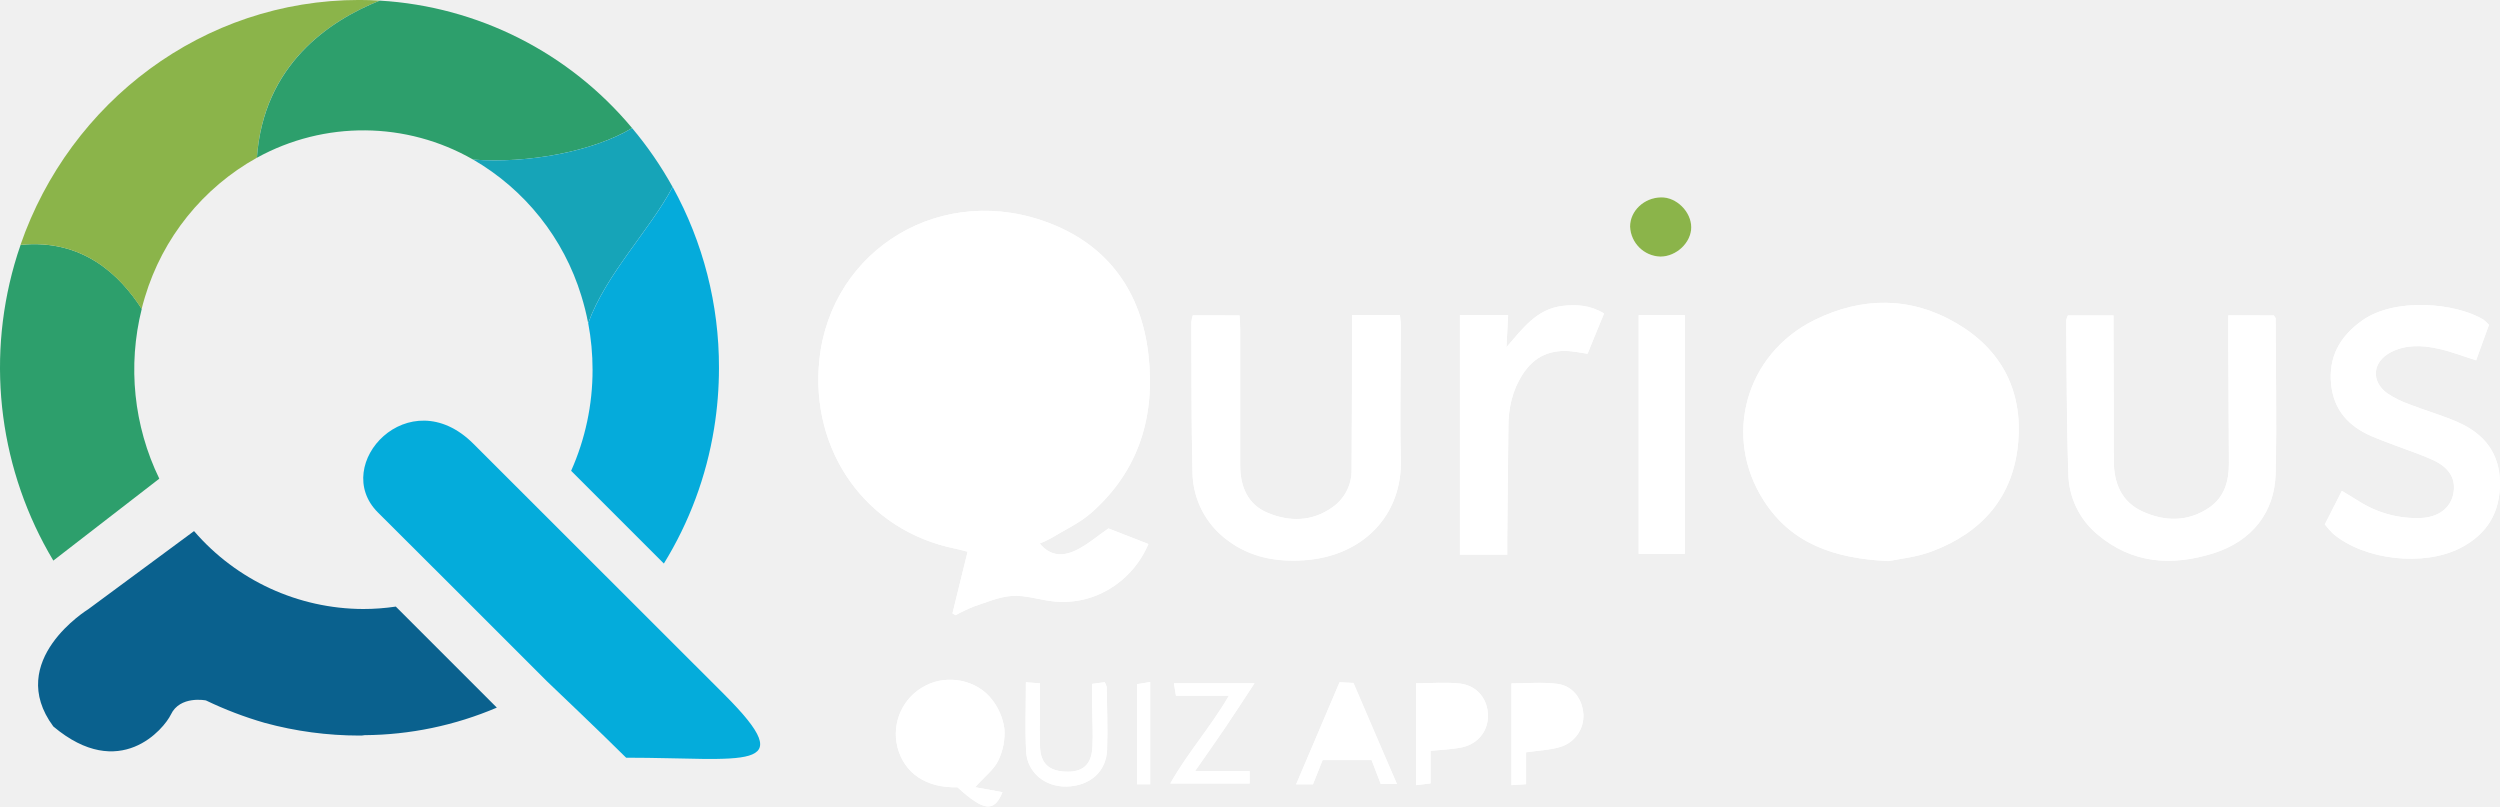
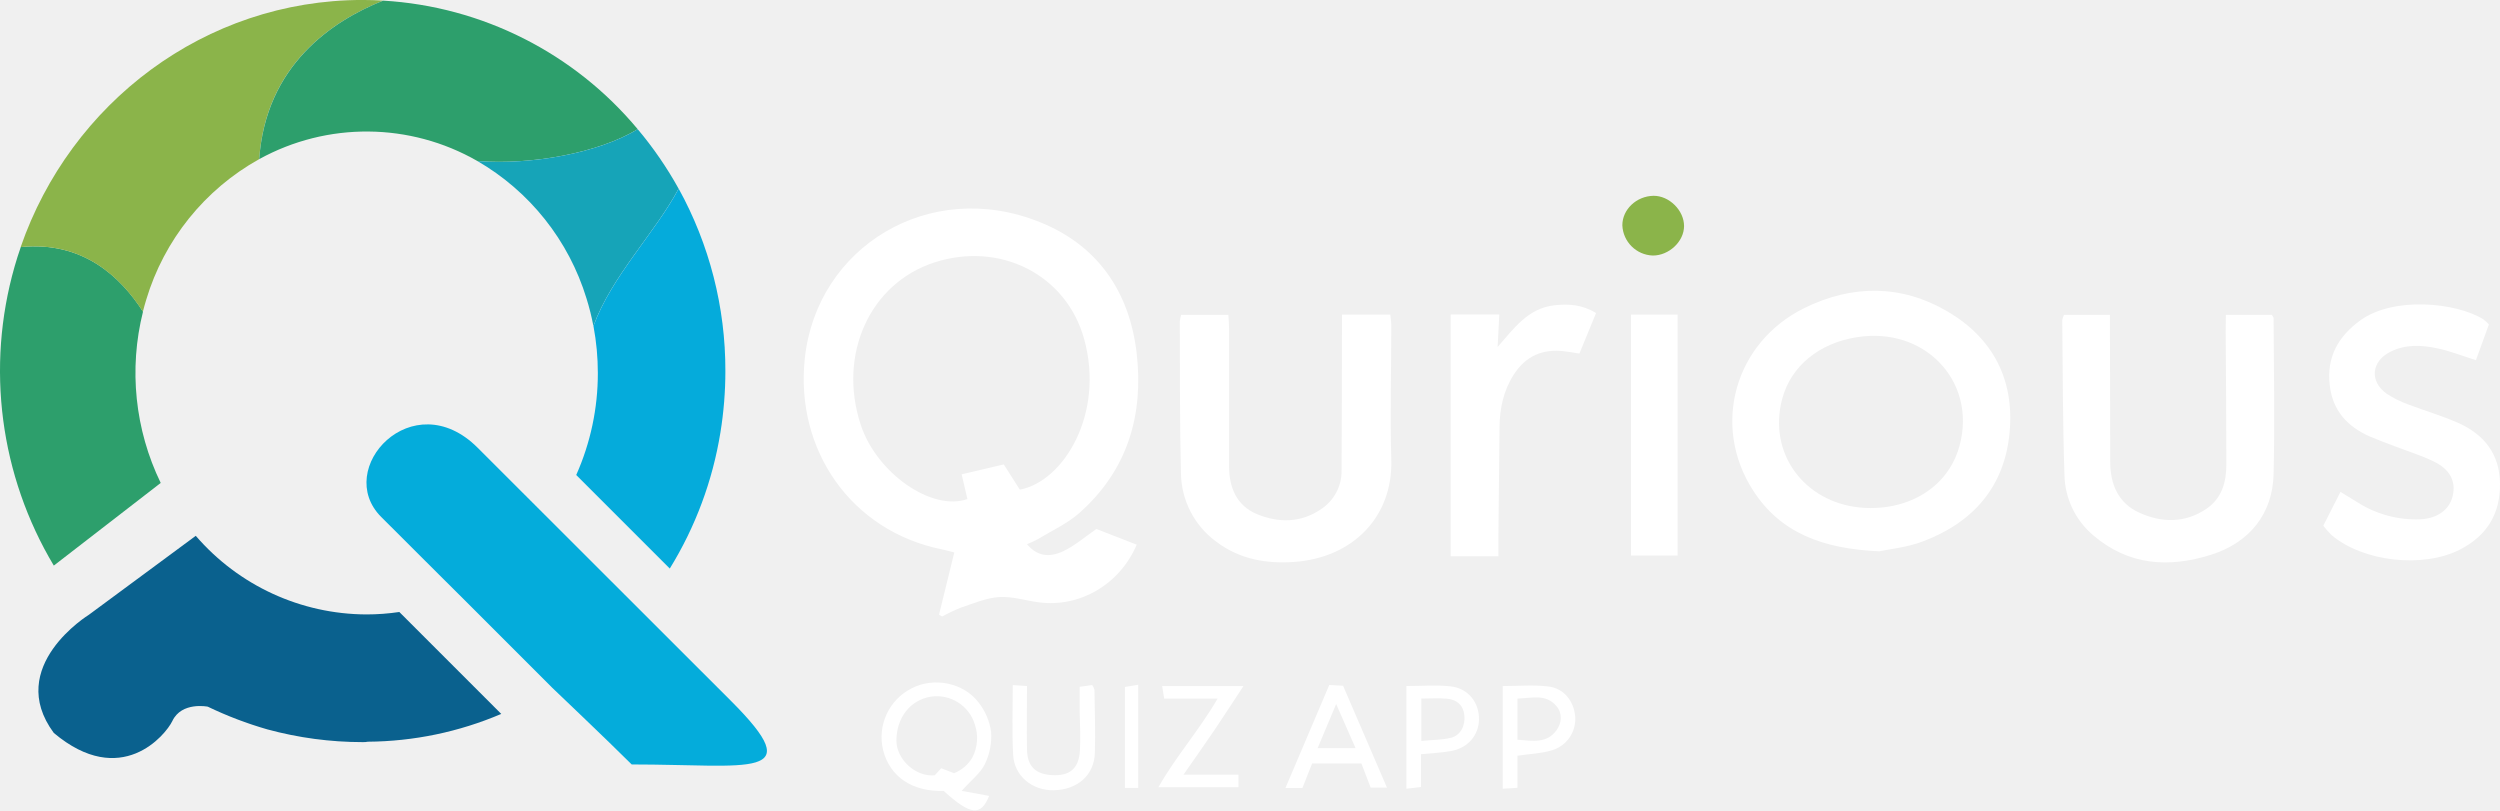
- <svg xmlns="http://www.w3.org/2000/svg" id="Layer_1" data-name="Layer 1" viewBox="0 0 816.58 263.42">
+ <svg xmlns="http://www.w3.org/2000/svg" id="Layer_1" data-name="Layer 1" viewBox="0 0 809.37 262.34">
  <defs>
    <style>.cls-1{fill:#fff;}.cls-2{fill:#8bb44a;}.cls-3{fill:#2d9f6c;}.cls-4{fill:#16a4b8;}.cls-5{fill:#05abdb;}.cls-6{fill:#0a618e;}.cls-7{fill:#04acdb;}</style>
  </defs>
-   <path class="cls-1" d="M741.27,318.18a34.54,34.54,0,0,0,3.49-1.62c4.52-2.75,9.5-5,13.41-8.45,15.6-13.79,20.94-31.65,18.59-51.85-2.33-19.94-12.72-34.87-31.37-42.36-35.78-14.38-72.26,8.12-76.07,44.17-3.15,29.72,15.1,55.88,44.4,61.79,1.4.28,2.77.7,4,1-1.73,7-3.33,13.58-4.94,20.12l1,.61a53.78,53.78,0,0,1,6.15-2.9c4.07-1.35,8.19-3.14,12.38-3.4s8.52,1.16,12.81,1.72c13.26,1.73,26.16-5.8,31.66-18.67l-13.06-5.08c-3.75,2.57-6.93,5.36-10.6,7.12C748.16,322.78,744.34,321.83,741.27,318.18Zm277.35,5.75c3.21-.7,8.95-1.24,14.16-3.21,16.29-6.15,26.51-17.71,28.09-35.44,1.52-17-5.45-30.41-20.08-39-15-8.81-30.89-8.75-46.4-1.12-22.52,11.1-30.12,38-16.61,59C986.63,318,1000.37,323.11,1018.62,323.93ZM791.27,243.66a13.63,13.63,0,0,0-.48,2.14c.08,16.33,0,32.67.37,49a27.91,27.91,0,0,0,11.47,22.36c7.44,5.62,16.06,7.14,25.08,6.51,18.86-1.31,32-14.39,31.52-33.06-.4-14.49,0-29,0-43.49,0-1.12-.21-2.25-.33-3.53H843.28c0,2.5,0,4.49,0,6.47,0,14.66,0,29.32-.13,44a14.66,14.66,0,0,1-6.42,12.39c-6.59,4.66-13.94,4.66-21,1.73-6.49-2.7-9-8.56-9-15.45q0-22.24,0-44.49c0-1.44-.13-2.89-.22-4.55Zm338.22,0c0,2.06,0,3.71,0,5.35q.12,21.5.23,43c0,5.76-1.42,11-6.43,14.45-7,4.76-14.62,4.58-21.9,1.22-6.68-3.08-9.28-9.14-9.27-16.41,0-14-.06-28-.1-42,0-1.78,0-3.55,0-5.57h-14.88a6.11,6.11,0,0,0-.56,1.65c.18,16.66.14,33.32.71,50a26.31,26.31,0,0,0,9.35,19.75c11.45,9.75,24.45,10.55,38.06,6.27,12.58-4,20-13.39,20.3-26.15.35-16.81,0-33.64,0-50.46,0-.28-.3-.56-.58-1.07Zm85.16,3.08a14.68,14.68,0,0,0-1.83-1.68c-8.84-5.4-28.83-7.41-39.66.34-7.26,5.19-11,11.9-10.06,20.89.87,8.29,5.71,13.6,13.12,16.81,2.59,1.13,5.26,2.08,7.9,3.09,4.19,1.61,8.51,3,12.56,4.88,5.37,2.56,7.33,6.45,6.26,11.17-1,4.5-4.9,7.33-10.43,7.62a35.16,35.16,0,0,1-20.42-5.52c-1.67-1-3.33-2-5.49-3.35-2,4-3.8,7.47-5.57,10.95a30.72,30.72,0,0,0,2.64,3c10.21,8.66,29.7,10.88,41.67,4.7,8.65-4.47,13-11.55,12.9-21.38-.12-9.66-5.24-15.94-13.66-19.66-5.17-2.28-10.65-3.82-15.92-5.87a32.34,32.34,0,0,1-7.12-3.52c-5.6-4-5-10.45,1.17-13.56,4.88-2.47,10.07-2.23,15.15-1.14,4.15.88,8.14,2.45,12.59,3.84C1211.89,254.37,1213.28,250.52,1214.65,246.74ZM925.6,243.05c-4.54-2.76-9-3-13.46-2.49-8.59,1-13.12,7.44-18.41,13.49.17-3.37.35-6.74.54-10.51H878.53v78.29H894c0-2.33,0-4.13,0-5.93q.18-18,.37-35.93c0-6.1,1.29-11.85,4.67-17.06,3.84-6,9.29-8.27,16.19-7.48,1.61.19,3.21.49,5,.77C922,251.71,923.73,247.59,925.6,243.05Zm11.32.53v78H952v-78ZM720.15,397.78c3.17-3.51,6.15-5.73,7.58-8.7a20.42,20.42,0,0,0,2-10.46,19.81,19.81,0,0,0-4-9.41c-4.94-6.51-14.54-8.33-21.64-4.67a17.7,17.7,0,0,0-9.29,20.13c2.22,8.58,9.42,13.4,19.6,13.13,8.67,7.87,12,8.25,14.7,1.6Zm119.07-34.29c-4.76,11.2-9.36,22-14.19,33.35h5.49l3.15-7.93h16l3,7.81h5.28c-4.85-11.31-9.48-22.08-14.16-33Zm-102.46,0c0,8-.28,15.31.08,22.59.33,6.87,6.17,11.65,13.21,11.49,7.63-.18,13-4.87,13.24-12.07.22-6.8,0-13.62-.12-20.42a5.81,5.81,0,0,0-.66-1.6l-4.09.56c0,2.77,0,5.24,0,7.7,0,4.32.33,8.65.08,13-.34,5.89-3.32,8.3-9.12,7.95-5.23-.32-7.85-2.83-8-8.21-.16-6.78,0-13.57,0-20.62Zm163.38,22.87c4.13-.61,7.82-.71,11.22-1.77a10.57,10.57,0,0,0,7.5-10.6c-.33-5.17-3.58-9.45-8.74-10-4.84-.58-9.81-.13-14.75-.13v33.23l4.77-.3Zm-90.3,6.13H792c3.65-5.25,6.8-9.69,9.85-14.19s6.1-9.24,9.56-14.5H785.11c.25,1.5.41,2.52.67,4.08h17.29c-6.05,10.36-13.53,18.71-19.15,28.67h25.92Zm54.35-28.69V397.1l4.73-.57V385.89c3.41-.33,6.55-.45,9.63-1,5.49-.93,9.07-5.09,9.14-10.27.07-5.49-3.49-10.07-9.18-10.71C873.94,363.42,869.27,363.83,864.19,363.83ZM954.08,214.9c0-5.08-4.83-9.86-9.88-9.78-5.53.1-10.11,4.41-10.09,9.53a10.22,10.22,0,0,0,9.87,9.81C949.21,224.47,954.08,219.87,954.08,214.9ZM777.36,396.82v-33.4l-4.29.7v32.7Z" transform="translate(-401.67 -140.65)" />
-   <path class="cls-1" d="M738.89,300.5c14.13-2.62,27.57-24.54,20.8-48.83-5.82-20.9-27.33-31.58-48.45-24.73-20.94,6.79-31.37,29.85-23.83,52.65,5.15,15.58,23,28,34.51,24l-1.87-8,13.69-3.25Zm20.8-48.83c-5.82-20.9-27.33-31.58-48.45-24.73-20.94,6.79-31.37,29.85-23.83,52.65,5.15,15.58,23,28,34.51,24l-1.87-8,13.69-3.25,5.15,8.19C753,297.88,766.46,276,759.69,251.67Z" transform="translate(-401.67 -140.65)" />
-   <path class="cls-1" d="M791.27,243.66h15.29c.09,1.66.22,3.11.22,4.55q0,22.25,0,44.49c0,6.89,2.47,12.75,9,15.45,7,2.93,14.38,2.93,21-1.73A14.66,14.66,0,0,0,843.15,294c.1-14.66.1-29.32.13-44,0-2,0-4,0-6.47h15.65c.12,1.28.33,2.41.33,3.53,0,14.5-.43,29,0,43.49.52,18.67-12.66,31.75-31.52,33.06-9,.63-17.64-.89-25.08-6.51a27.91,27.91,0,0,1-11.47-22.36c-.41-16.32-.29-32.66-.37-49A13.63,13.63,0,0,1,791.27,243.66Z" transform="translate(-401.67 -140.65)" />
-   <path class="cls-1" d="M1129.49,243.66h14.88c.28.51.58.79.58,1.07.06,16.82.4,33.65,0,50.46-.27,12.76-7.72,22.19-20.3,26.15-13.61,4.28-26.61,3.48-38.06-6.27a26.31,26.31,0,0,1-9.35-19.75c-.57-16.65-.53-33.31-.71-50a6.11,6.11,0,0,1,.56-1.65H1092c0,2,0,3.79,0,5.57,0,14,.11,28,.1,42,0,7.27,2.59,13.33,9.27,16.41,7.28,3.36,14.93,3.54,21.9-1.22,5-3.41,6.45-8.69,6.43-14.45q-.08-21.48-.23-43C1129.48,247.37,1129.49,245.72,1129.49,243.66Z" transform="translate(-401.67 -140.65)" />
-   <path class="cls-1" d="M1214.65,246.74c-1.37,3.78-2.76,7.63-4.2,11.59-4.45-1.39-8.44-3-12.59-3.84-5.08-1.09-10.27-1.33-15.15,1.14-6.14,3.11-6.77,9.57-1.17,13.56a32.34,32.34,0,0,0,7.12,3.52c5.27,2.05,10.75,3.59,15.92,5.87,8.42,3.72,13.54,10,13.66,19.66.13,9.83-4.25,16.91-12.9,21.38-12,6.18-31.46,4-41.67-4.7a30.72,30.72,0,0,1-2.64-3c1.77-3.48,3.54-7,5.57-10.95,2.16,1.32,3.82,2.35,5.49,3.35a35.16,35.16,0,0,0,20.42,5.52c5.53-.29,9.41-3.12,10.43-7.62,1.07-4.72-.89-8.61-6.26-11.17-4-1.92-8.37-3.27-12.56-4.88-2.64-1-5.31-2-7.9-3.09-7.41-3.21-12.25-8.52-13.12-16.81-.94-9,2.8-15.7,10.06-20.89,10.83-7.75,30.82-5.74,39.66-.34A14.68,14.68,0,0,1,1214.65,246.74Z" transform="translate(-401.67 -140.65)" />
-   <path class="cls-1" d="M925.6,243.05c-1.87,4.54-3.56,8.66-5.4,13.15-1.79-.28-3.39-.58-5-.77-6.9-.79-12.35,1.53-16.19,7.48-3.38,5.21-4.62,11-4.67,17.06q-.17,18-.37,35.93c0,1.8,0,3.6,0,5.93H878.53V243.54h15.74c-.19,3.77-.37,7.14-.54,10.51,5.29-6.05,9.82-12.53,18.41-13.49C916.63,240.06,921.06,240.29,925.6,243.05Z" transform="translate(-401.67 -140.65)" />
-   <path class="cls-1" d="M936.92,243.58H952v78H936.92Z" transform="translate(-401.67 -140.65)" />
-   <path class="cls-1" d="M835.45,383.94h12.29c-2.16-4.91-4-9.13-6.28-14.28Z" transform="translate(-401.67 -140.65)" />
-   <path class="cls-1" d="M843.69,363.74l-4.47-.25c-4.76,11.2-9.36,22-14.19,33.35h5.49l3.15-7.93h16l3,7.81h5.28C853,385.41,848.37,374.64,843.69,363.74Zm-8.24,20.2,6-14.28c2.26,5.15,4.12,9.37,6.28,14.28Z" transform="translate(-401.67 -140.65)" />
-   <path class="cls-1" d="M736.76,363.52l4.6.32c0,7.05-.12,13.84,0,20.62.14,5.38,2.76,7.89,8,8.21,5.8.35,8.78-2.06,9.12-7.95.25-4.3,0-8.63-.08-13,0-2.46,0-4.93,0-7.7l4.09-.56a5.81,5.81,0,0,1,.66,1.6c.08,6.8.34,13.62.12,20.42-.23,7.2-5.61,11.89-13.24,12.07-7,.16-12.88-4.62-13.21-11.49C736.48,378.83,736.76,371.52,736.76,363.52Z" transform="translate(-401.67 -140.65)" />
-   <path class="cls-1" d="M900.14,381.2c5,.45,9.55,1.25,12.65-3.06,1.73-2.41,2-5.48-.06-7.86-3.45-4-8-2.52-12.59-2.38Z" transform="translate(-401.67 -140.65)" />
-   <path class="cls-1" d="M918.86,374c-.33-5.17-3.58-9.45-8.74-10-4.84-.58-9.81-.13-14.75-.13v33.23l4.77-.3V386.39c4.13-.61,7.82-.71,11.22-1.77A10.57,10.57,0,0,0,918.86,374Zm-6.07,4.12c-3.1,4.31-7.68,3.51-12.65,3.06V367.9c4.59-.14,9.14-1.64,12.59,2.38C914.78,372.66,914.52,375.73,912.79,378.14Z" transform="translate(-401.67 -140.65)" />
-   <path class="cls-1" d="M809.84,392.52v4.06H783.92c5.62-10,13.1-18.31,19.15-28.67H785.78c-.26-1.56-.42-2.58-.67-4.08h26.33c-3.46,5.26-6.46,9.92-9.56,14.5s-6.2,8.94-9.85,14.19Z" transform="translate(-401.67 -140.65)" />
-   <path class="cls-1" d="M869.07,381.57c3.46-.31,6.56-.26,9.48-1,3.22-.77,4.84-3.94,4.44-7.36s-2.48-5-5.56-5.31c-2.71-.26-5.46-.05-8.36-.05Z" transform="translate(-401.67 -140.65)" />
-   <path class="cls-1" d="M878.51,363.94c-4.57-.52-9.24-.11-14.32-.11V397.1l4.73-.57V385.89c3.41-.33,6.55-.45,9.63-1,5.49-.93,9.07-5.09,9.14-10.27C887.76,369.16,884.2,364.58,878.51,363.94Zm0,16.67c-2.92.7-6,.65-9.48,1V367.89c2.9,0,5.65-.21,8.36.05,3.08.3,5.18,2,5.56,5.31S881.77,379.84,878.55,380.61Z" transform="translate(-401.67 -140.65)" />
-   <path class="cls-2" d="M954.08,214.9c0,5-4.87,9.57-10.1,9.56a10.22,10.22,0,0,1-9.87-9.81c0-5.12,4.56-9.43,10.09-9.53C949.25,205,954.09,209.82,954.08,214.9Z" transform="translate(-401.67 -140.65)" />
-   <path class="cls-1" d="M777.36,396.82h-4.29v-32.7l4.29-.7Z" transform="translate(-401.67 -140.65)" />
-   <path class="cls-1" d="M753.11,320.4c-5,2.38-8.77,1.43-11.84-2.22a34.54,34.54,0,0,0,3.49-1.62c4.52-2.75,9.5-5,13.41-8.45,15.6-13.79,20.94-31.65,18.59-51.85-2.33-19.94-12.72-34.87-31.37-42.36-35.78-14.38-72.26,8.12-76.07,44.17-3.15,29.72,15.1,55.88,44.4,61.79,1.4.28,2.77.7,4,1-1.73,7-3.33,13.58-4.94,20.12l1,.61a53.78,53.78,0,0,1,6.15-2.9c4.07-1.35,8.19-3.14,12.38-3.4s8.52,1.16,12.81,1.72c13.26,1.73,26.16-5.8,31.66-18.67l-13.06-5.08C760,315.85,756.78,318.64,753.11,320.4Zm-19.37-28.09-13.69,3.25,1.87,8c-11.51,4.09-29.36-8.37-34.51-24-7.54-22.8,2.89-45.86,23.83-52.65,21.12-6.85,42.63,3.83,48.45,24.73,6.77,24.29-6.67,46.21-20.8,48.83Z" transform="translate(-401.67 -140.65)" />
-   <path class="cls-1" d="M1040.79,246.28c-15-8.81-30.89-8.75-46.4-1.12-22.52,11.1-30.12,38-16.61,59,8.85,13.8,22.59,18.93,40.84,19.75,3.21-.7,8.95-1.24,14.16-3.21,16.29-6.15,26.51-17.71,28.09-35.44C1062.39,268.27,1055.42,254.87,1040.79,246.28Zm3.23,45.44a25.43,25.43,0,0,1-3.78,7.07c-5.3,7-14.16,11.16-24.5,11.11-18.75-.07-31.72-14.69-29.23-31.82,0,0,0-.08,0-.12s.05-.29.07-.43c.17-1,.38-2,.65-3,.18-.67.39-1.33.62-2,3.61-10.15,13.27-17,25.78-18.24,10.55-1,19.58,2.86,25.36,9.41C1045.27,270.79,1047.7,281.05,1044,291.72Z" transform="translate(-401.67 -140.65)" />
-   <path class="cls-1" d="M727.73,389.08a20.42,20.42,0,0,0,2-10.46,19.81,19.81,0,0,0-4-9.41c-4.94-6.51-14.54-8.33-21.64-4.67a17.7,17.7,0,0,0-9.29,20.13c2.22,8.58,9.42,13.4,19.6,13.13,8.67,7.87,12,8.25,14.7,1.6l-8.9-1.62C723.32,394.27,726.3,392.05,727.73,389.08Zm-14,1.41-.14-.05c-.42.46-.84.91-1.24,1.36l-.87.94h0c-5.08.42-9.82-3.14-11.62-7.5a9.45,9.45,0,0,1-.78-3.7c0-7.37,4.4-13.21,11.22-14.28a12.88,12.88,0,0,1,14.2,9.13,13.57,13.57,0,0,1-.8,10.51,11.66,11.66,0,0,1-6,5.15l-1.67-.66Z" transform="translate(-401.67 -140.65)" />
+   <path class="cls-1" d="M784.06,242.58h15.3c.08,1.67.22,3.11.22,4.55q0,22.25,0,44.49c0,6.89,2.47,12.75,9,15.46,7,2.92,14.37,2.92,21-1.74A14.67,14.67,0,0,0,836,293c.1-14.66.09-29.33.13-44V242.5h15.64c.13,1.29.33,2.41.33,3.53,0,14.5-.43,29,0,43.49.52,18.67-12.66,31.75-31.52,33.06-9,.63-17.64-.89-25.08-6.51A27.92,27.92,0,0,1,784,293.71c-.42-16.32-.29-32.65-.37-49A13.48,13.48,0,0,1,784.06,242.58Z" transform="translate(-401.67 -140.65)" />
+   <path class="cls-1" d="M1122.29,242.58h14.87c.29.51.58.79.58,1.07.07,16.83.41,33.65,0,50.47-.26,12.76-7.72,22.19-20.29,26.14-13.61,4.29-26.62,3.49-38.06-6.27a26.27,26.27,0,0,1-9.36-19.75c-.56-16.64-.53-33.31-.71-50a6.51,6.51,0,0,1,.57-1.66h14.87c0,2,0,3.8,0,5.57,0,14,.1,28,.09,42,0,7.27,2.59,13.33,9.28,16.42,7.28,3.36,14.93,3.53,21.9-1.22,5-3.42,6.44-8.7,6.42-14.45,0-14.33-.14-28.66-.22-43C1122.28,246.29,1122.29,244.64,1122.29,242.58Z" transform="translate(-401.67 -140.65)" />
+   <path class="cls-1" d="M1207.45,245.67c-1.37,3.77-2.76,7.62-4.2,11.58-4.45-1.39-8.45-3-12.59-3.84-5.08-1.09-10.28-1.32-15.16,1.15-6.14,3.11-6.76,9.56-1.16,13.55a32.37,32.37,0,0,0,7.12,3.53c5.27,2,10.75,3.59,15.91,5.87,8.43,3.72,13.54,10,13.67,19.65.13,9.83-4.25,16.92-12.9,21.38-12,6.18-31.47,4-41.67-4.69a30.87,30.87,0,0,1-2.64-3c1.76-3.47,3.54-7,5.56-10.95l5.49,3.36a35.17,35.17,0,0,0,20.42,5.51c5.53-.28,9.42-3.12,10.44-7.62,1.07-4.72-.89-8.6-6.27-11.16-4-1.93-8.36-3.27-12.55-4.88-2.64-1-5.31-2-7.9-3.09-7.41-3.22-12.25-8.53-13.12-16.81-1-9,2.79-15.71,10-20.9,10.83-7.74,30.83-5.74,39.67-.34A15.71,15.71,0,0,1,1207.45,245.67Z" transform="translate(-401.67 -140.65)" />
+   <path class="cls-1" d="M918.39,242,913,255.12c-1.8-.28-3.4-.58-5-.76-6.9-.8-12.34,1.52-16.19,7.47-3.38,5.22-4.61,11-4.67,17.07-.1,12-.25,24-.37,35.93,0,1.79,0,3.59,0,5.92H871.33V242.46h15.74c-.2,3.77-.37,7.15-.55,10.52,5.29-6,9.82-12.54,18.42-13.5C909.42,239,913.85,239.21,918.39,242Z" transform="translate(-401.67 -140.65)" />
+   <path class="cls-1" d="M929.71,242.5h15.08v78H929.71Z" transform="translate(-401.67 -140.65)" />
+   <path class="cls-1" d="M836.49,362.66l-4.47-.25c-4.76,11.2-9.36,22-14.19,33.35h5.49l3.15-7.93h15.95l3,7.81h5.28C845.8,384.33,841.17,373.56,836.49,362.66Zm-8.24,20.2,6-14.28c2.26,5.15,4.12,9.37,6.28,14.28Z" transform="translate(-401.67 -140.65)" />
+   <path class="cls-1" d="M729.55,362.44l4.61.32c0,7.06-.13,13.84,0,20.62.13,5.38,2.75,7.89,8,8.21,5.81.36,8.78-2.06,9.13-7.95.25-4.3,0-8.63-.09-12.94,0-2.47,0-4.94,0-7.7l4.08-.57A5.44,5.44,0,0,1,756,364c.09,6.81.34,13.62.13,20.43-.23,7.19-5.61,11.88-13.25,12.06-7,.16-12.87-4.61-13.21-11.49C729.28,377.75,729.55,370.44,729.55,362.44Z" transform="translate(-401.67 -140.65)" />
+   <path class="cls-1" d="M911.66,372.94c-.33-5.17-3.58-9.45-8.74-10.05-4.84-.58-9.81-.13-14.75-.13V396l4.77-.3V385.31c4.13-.61,7.82-.71,11.22-1.77A10.57,10.57,0,0,0,911.66,372.94Zm-6.07,4.12c-3.1,4.31-7.68,3.51-12.65,3.06v-13.3c4.59-.14,9.14-1.64,12.59,2.38C907.58,371.58,907.32,374.65,905.59,377.06Z" transform="translate(-401.67 -140.65)" />
+   <path class="cls-1" d="M802.63,391.44v4.06H776.71c5.63-9.95,13.11-18.31,19.16-28.67H778.58c-.26-1.55-.43-2.58-.67-4.07h26.33c-3.47,5.26-6.46,9.91-9.56,14.49s-6.2,8.94-9.85,14.19Z" transform="translate(-401.67 -140.65)" />
+   <path class="cls-1" d="M871.31,362.86c-4.57-.52-9.24-.11-14.32-.11V396l4.73-.57V384.81c3.41-.33,6.55-.45,9.63-1,5.49-.93,9.07-5.09,9.14-10.27C880.56,368.08,877,363.5,871.31,362.86Zm0,16.67c-2.92.7-6,.65-9.48,1V366.81c2.9,0,5.65-.21,8.36.05,3.08.3,5.18,2,5.56,5.31S874.57,378.76,871.35,379.53Z" transform="translate(-401.67 -140.65)" />
+   <path class="cls-2" d="M946.88,213.83c0,5-4.87,9.56-10.11,9.55a10.22,10.22,0,0,1-9.87-9.81c0-5.11,4.56-9.43,10.1-9.53C942.05,204,946.88,208.75,946.88,213.83Z" transform="translate(-401.67 -140.65)" />
+   <path class="cls-1" d="M770.16,395.75h-4.3v-32.7l4.3-.71Z" transform="translate(-401.67 -140.65)" />
+   <path class="cls-1" d="M746,319.05c-5,2.38-8.77,1.43-11.84-2.22a34.54,34.54,0,0,0,3.49-1.62c4.52-2.75,9.5-5,13.41-8.45,15.6-13.79,20.94-31.65,18.59-51.85C767.33,235,756.94,220,738.29,212.55c-35.78-14.38-72.26,8.12-76.07,44.17-3.15,29.72,15.1,55.88,44.4,61.79,1.4.28,2.77.7,4,1-1.73,7-3.33,13.58-4.94,20.12l1,.61a53.78,53.78,0,0,1,6.15-2.9c4.07-1.35,8.19-3.14,12.38-3.4s8.52,1.16,12.81,1.72c13.26,1.73,26.16-5.8,31.66-18.67l-13.06-5.08C752.86,314.5,749.68,317.29,746,319.05ZM726.64,291,713,294.21l1.87,8c-11.51,4.09-29.36-8.37-34.51-23.95-7.54-22.8,2.89-45.86,23.83-52.65,21.12-6.85,42.63,3.83,48.45,24.73,6.77,24.29-6.67,46.21-20.8,48.83Z" transform="translate(-401.67 -140.65)" />
+   <path class="cls-1" d="M1032.21,241.51c-15-8.81-30.89-8.75-46.4-1.12-22.52,11.1-30.12,38-16.61,59,8.85,13.8,22.59,18.93,40.84,19.75,3.21-.7,9-1.24,14.16-3.21,16.29-6.15,26.51-17.71,28.09-35.44C1053.81,263.5,1046.84,250.1,1032.21,241.51Zm3.23,45.44a25.23,25.23,0,0,1-3.78,7.06c-5.3,7-14.16,11.16-24.5,11.12-18.75-.08-31.72-14.7-29.23-31.82a.53.53,0,0,0,0-.13c0-.14.06-.28.08-.42a30.56,30.56,0,0,1,.65-3c.18-.67.39-1.33.62-2,3.61-10.14,13.27-17,25.78-18.23,10.55-1,19.58,2.86,25.36,9.41C1036.69,266,1039.11,276.28,1035.44,287Z" transform="translate(-401.67 -140.65)" />
+   <path class="cls-1" d="M720.53,388a20.42,20.42,0,0,0,2-10.46,19.81,19.81,0,0,0-4-9.41c-4.94-6.51-14.54-8.33-21.64-4.67a17.7,17.7,0,0,0-9.29,20.13c2.22,8.58,9.42,13.4,19.6,13.13,8.67,7.87,12,8.25,14.7,1.6L713,396.7C716.12,393.19,719.1,391,720.53,388Zm-14,1.42-.13-.06-1.25,1.36-.86.94h0c-5.08.42-9.82-3.14-11.63-7.5a9.78,9.78,0,0,1-.78-3.7c0-7.36,4.4-13.21,11.23-14.28a12.89,12.89,0,0,1,14.2,9.13,13.65,13.65,0,0,1-.8,10.51,11.74,11.74,0,0,1-6,5.15c-.53-.2-1.09-.42-1.67-.66Z" transform="translate(-401.67 -140.65)" />
  <path class="cls-3" d="M453.7,297l-34.61,26.76a122.87,122.87,0,0,1-12.69-96.83c.61-2.13,1.27-4.23,2-6.3,20.14-2,32.33,9.67,39.57,20.91A81.61,81.61,0,0,0,453.7,297Z" transform="translate(-401.67 -140.65)" />
  <path class="cls-2" d="M525.71,140.85c-16.65,6.64-38,21-40.13,51.32A77.6,77.6,0,0,0,449,237.71c-.39,1.27-.74,2.54-1.07,3.84-7.24-11.24-19.43-22.93-39.57-20.91,16.14-46.61,59.6-80,110.69-80C521.31,140.65,523.52,140.71,525.71,140.85Z" transform="translate(-401.67 -140.65)" />
  <path class="cls-3" d="M608.13,182.48c-12.55,7.62-34.17,11.68-51.91,10.3h0a72.09,72.09,0,0,0-70.63-.61c2.16-30.3,23.48-44.68,40.13-51.32A116.18,116.18,0,0,1,608.13,182.48Z" transform="translate(-401.67 -140.65)" />
  <path class="cls-4" d="M621.37,201.73c-7.54,14.18-21.73,28.35-27.59,44.47a80.37,80.37,0,0,0-2.23-8.93,77.64,77.64,0,0,0-35.33-44.49c17.74,1.38,39.36-2.68,51.91-10.3A120.78,120.78,0,0,1,621.37,201.73Z" transform="translate(-401.67 -140.65)" />
  <path class="cls-5" d="M636.51,260.78a123.69,123.69,0,0,1-1.6,19.86,120.67,120.67,0,0,1-16.4,44.08l-30.29-30.29a80.75,80.75,0,0,0,7-33,82,82,0,0,0-1.42-15.23c5.86-16.12,20.05-30.29,27.59-44.47A121.74,121.74,0,0,1,636.51,260.78Z" transform="translate(-401.67 -140.65)" />
  <path class="cls-6" d="M468.93,369.43a122.38,122.38,0,0,0,19.27,7.35h0a117.75,117.75,0,0,0,30.87,4.13,7.37,7.37,0,0,0,1.69-.13h0a112.13,112.13,0,0,0,43.19-9l-33-33a72.07,72.07,0,0,1-10.65.79,73.24,73.24,0,0,1-55.25-25.45L430.5,339.64s-27.35,16.76-11.41,38.3c21.74,18.26,36.19.69,38.38-3.87,3-6.34,11.45-4.64,11.45-4.64" transform="translate(-401.67 -140.65)" />
  <path class="cls-7" d="M638.25,367.49c25.74,25.74,6.38,20.65-32.07,20.65-7.31-7.31-25.79-24.89-25.79-24.89l-30.13-30.13s-8.73-8.66-25.17-25.1c-15.59-15.59,10.19-43.43,31.21-22.42C578.92,308.23,621.23,350.47,638.25,367.49Z" transform="translate(-401.67 -140.65)" />
</svg>
